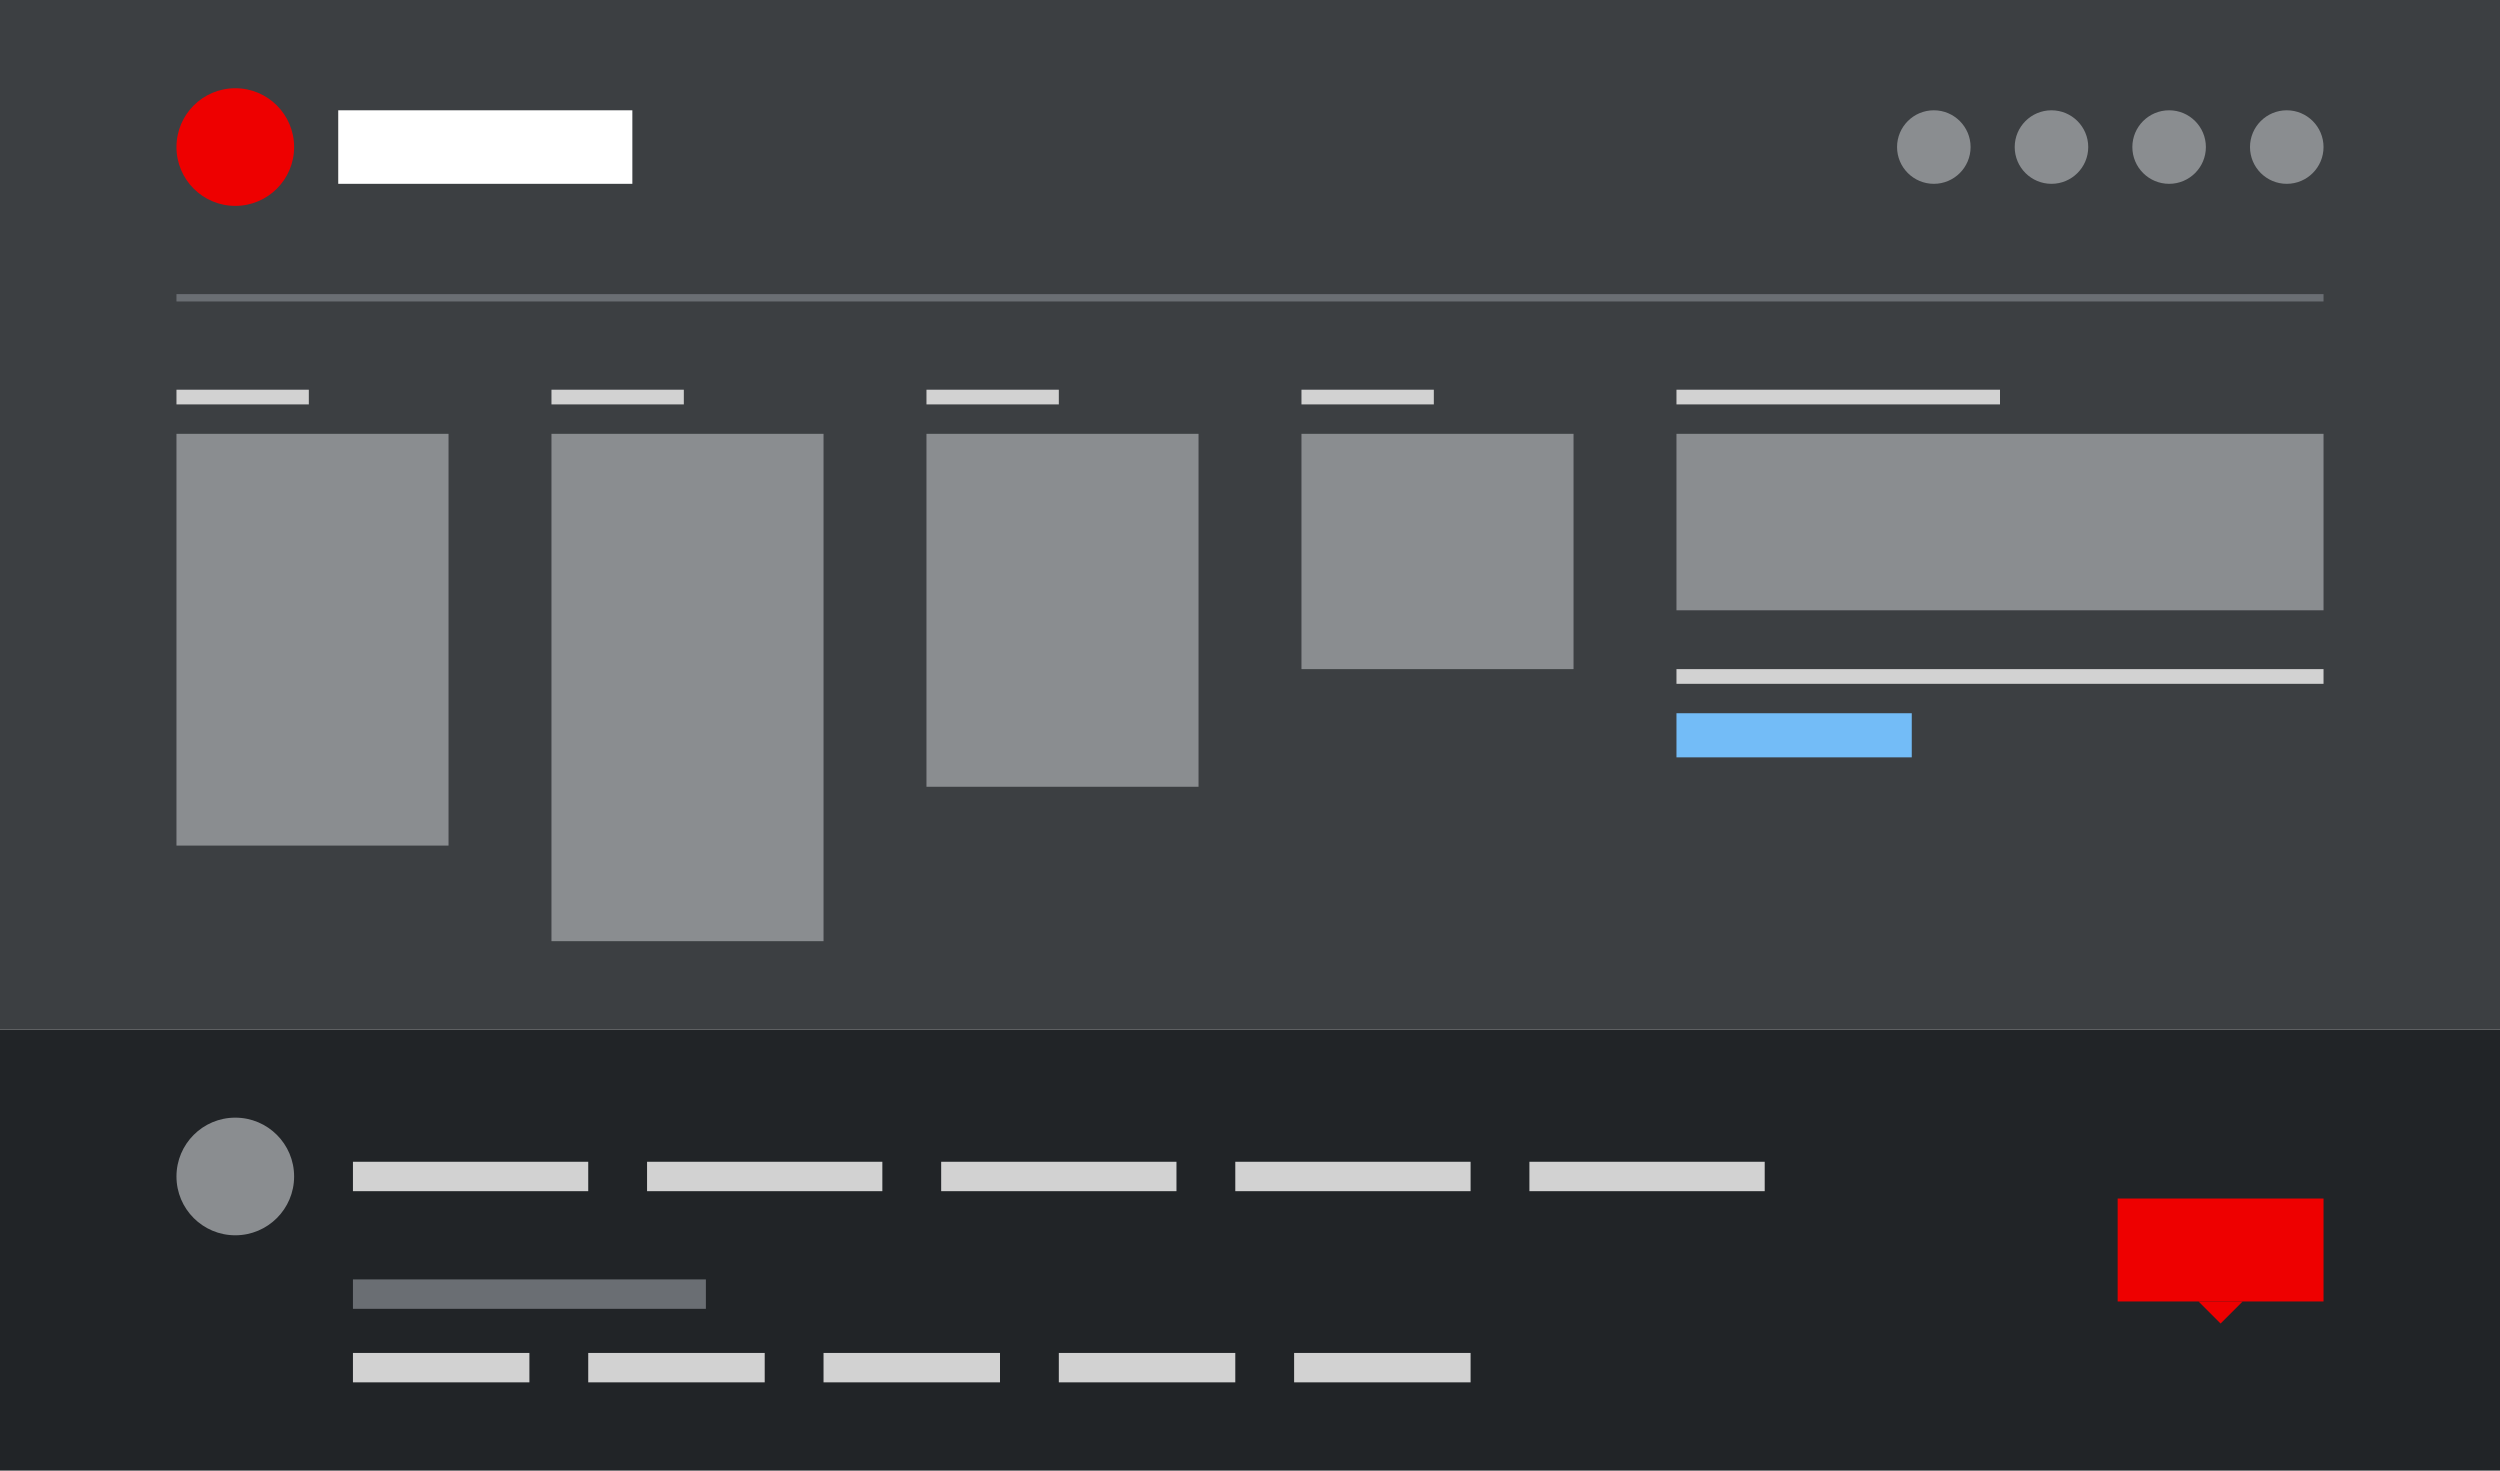
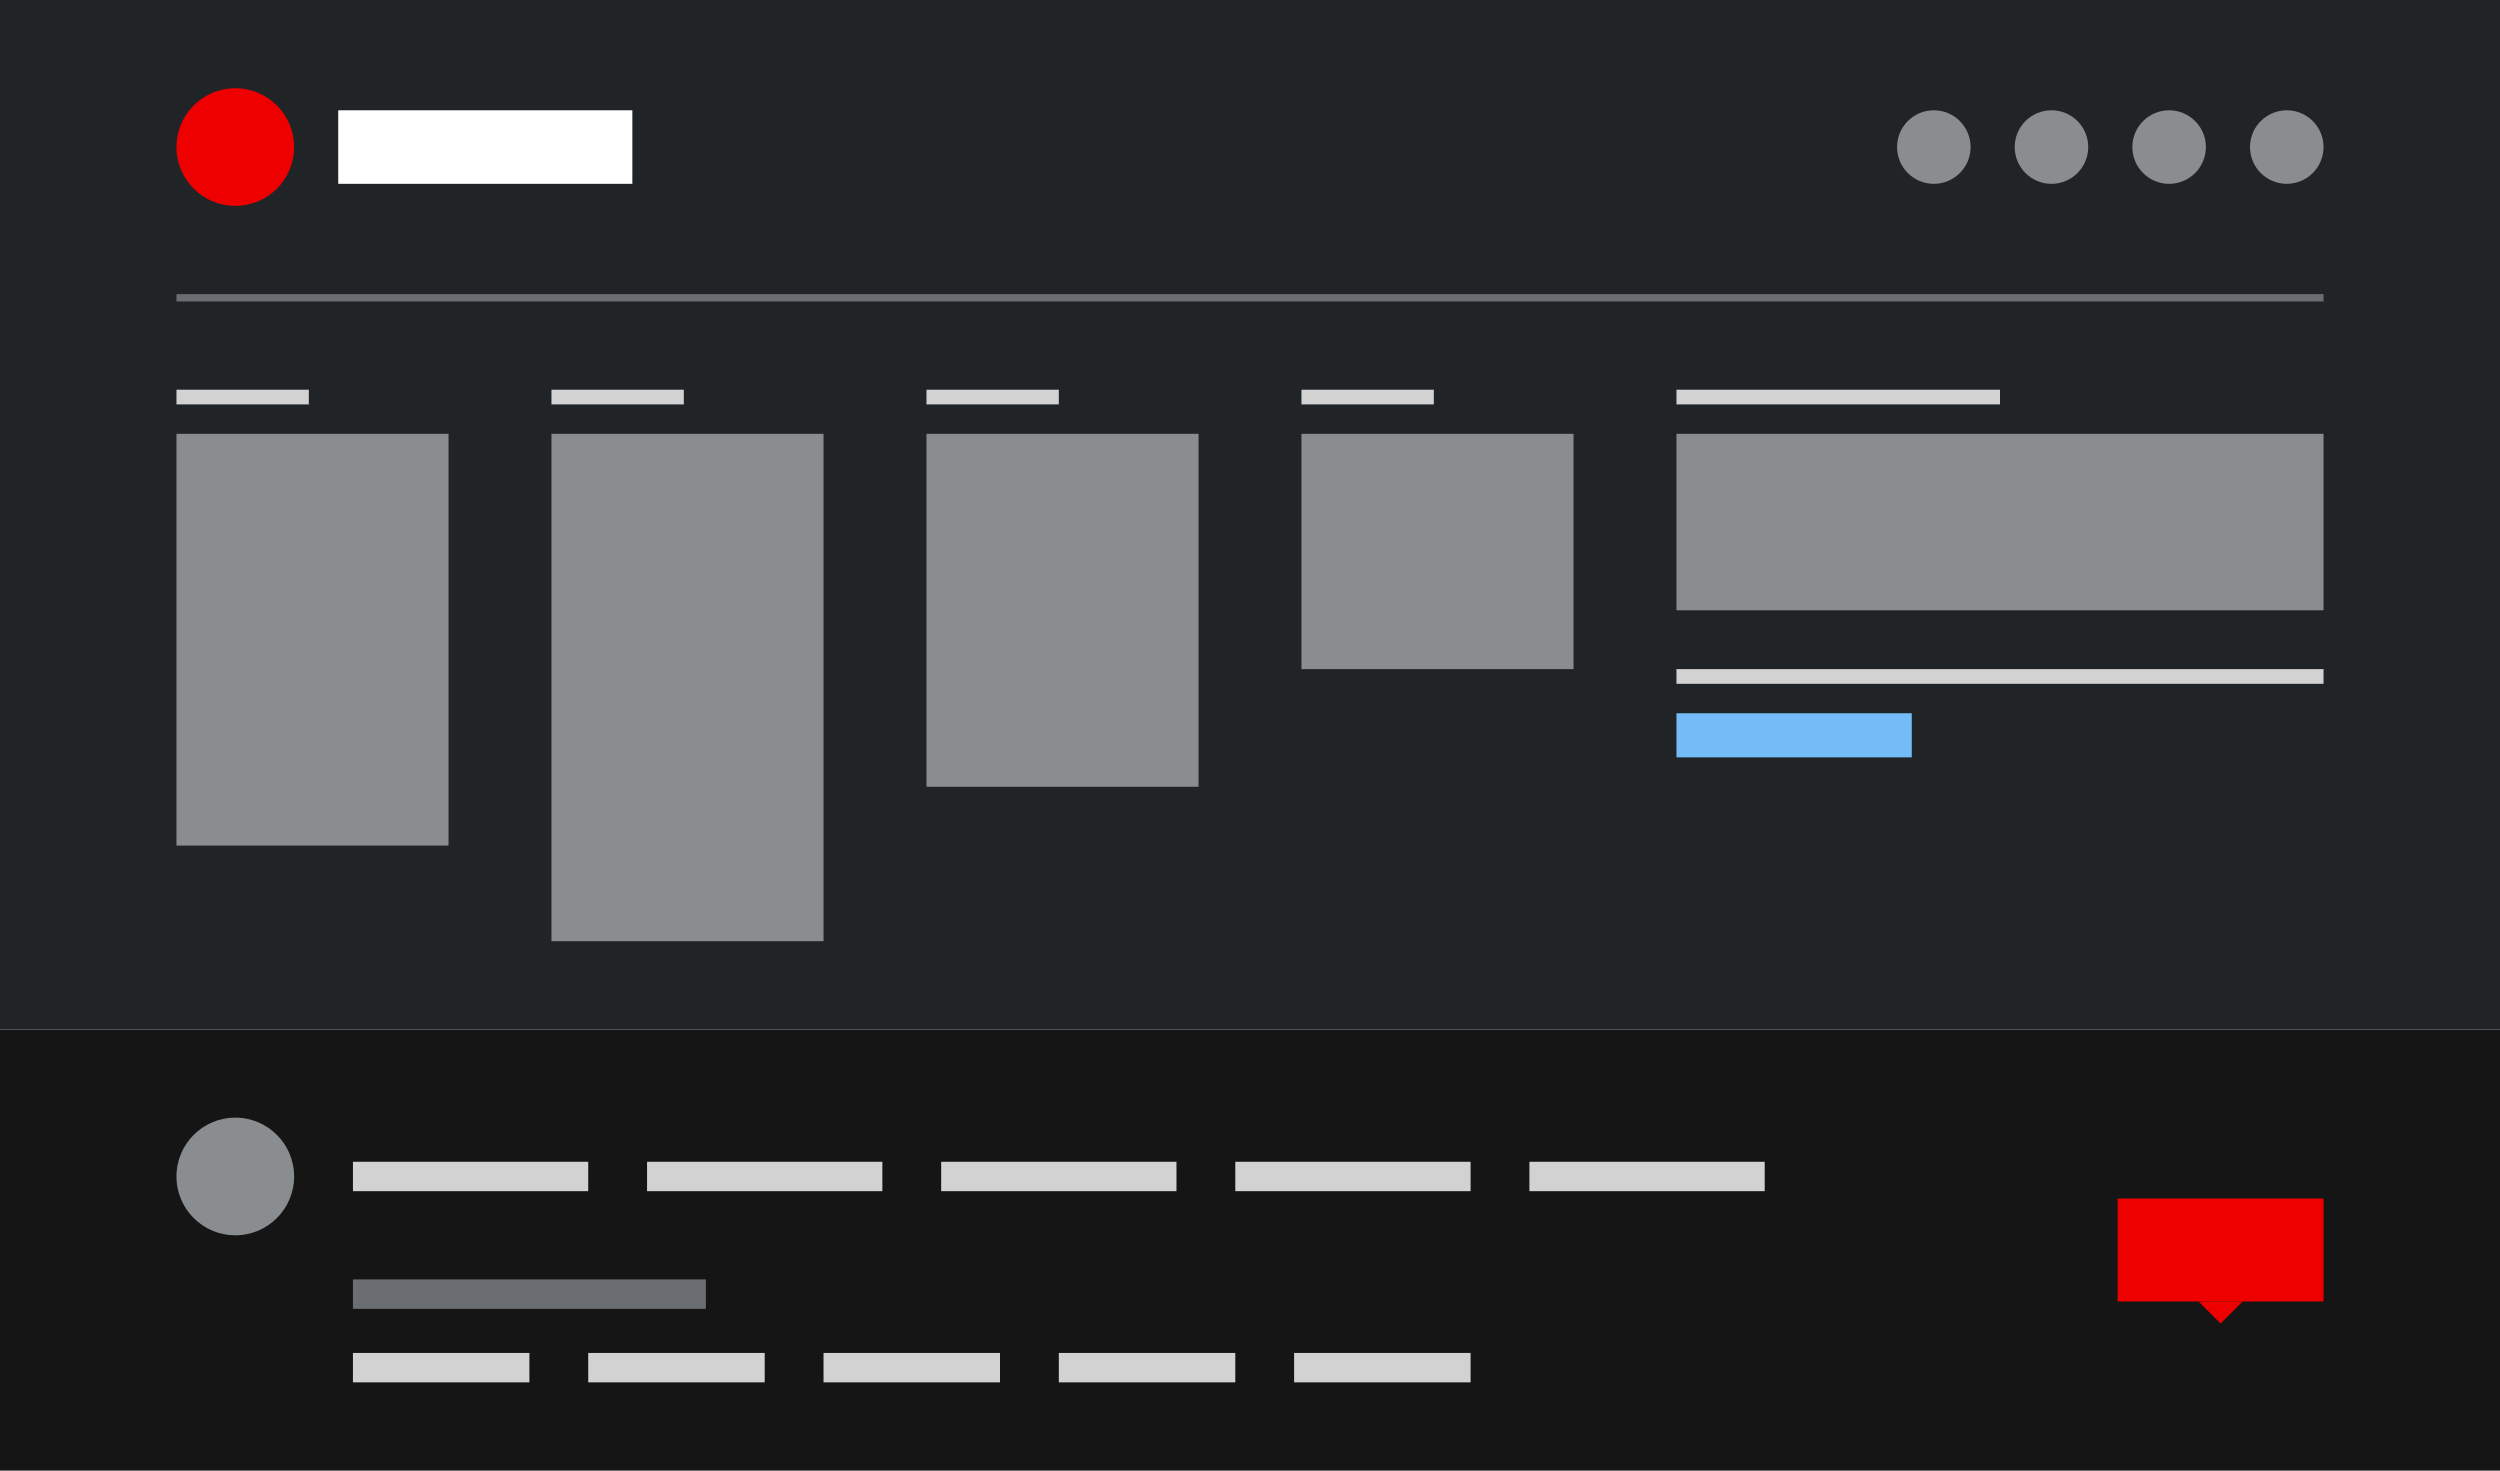
<svg xmlns="http://www.w3.org/2000/svg" width="340" height="200" viewBox="0 0 340 200">
  <g id="Footer" transform="translate(-424 -659)">
    <g id="Global">
-       <rect id="Rectangle" width="340" height="60" transform="translate(424 799)" fill="#212427" />
+       <rect id="Rectangle" width="340" height="60" transform="translate(424 799)" fill="#151515" />
      <g id="Summit_logo" data-name="Summit logo">
        <path id="Polygon" d="M3,0,6,3H0Z" transform="translate(729 839) rotate(180)" fill="#e00" />
        <rect id="Rectangle-2" data-name="Rectangle" width="28" height="14" transform="translate(712 822)" fill="#e00" />
      </g>
      <g id="Links" transform="translate(0 26)">
        <rect id="Rectangle-3" data-name="Rectangle" width="24" height="4" transform="translate(600 817)" fill="#d2d2d2" />
        <rect id="Rectangle-4" data-name="Rectangle" width="24" height="4" transform="translate(568 817)" fill="#d2d2d2" />
        <rect id="Rectangle-5" data-name="Rectangle" width="24" height="4" transform="translate(536 817)" fill="#d2d2d2" />
        <rect id="Rectangle-6" data-name="Rectangle" width="24" height="4" transform="translate(504 817)" fill="#d2d2d2" />
        <rect id="Rectangle-7" data-name="Rectangle" width="24" height="4" transform="translate(472 817)" fill="#d2d2d2" />
      </g>
      <rect id="Rectangle-8" data-name="Rectangle" width="48" height="4" transform="translate(472 833)" fill="#6a6e73" />
      <g id="Links-2" data-name="Links">
        <rect id="Rectangle-9" data-name="Rectangle" width="32" height="4" transform="translate(632 817)" fill="#d2d2d2" />
        <rect id="Rectangle-10" data-name="Rectangle" width="32" height="4" transform="translate(592 817)" fill="#d2d2d2" />
        <rect id="Rectangle-11" data-name="Rectangle" width="32" height="4" transform="translate(552 817)" fill="#d2d2d2" />
        <rect id="Rectangle-12" data-name="Rectangle" width="32" height="4" transform="translate(512 817)" fill="#d2d2d2" />
        <rect id="Rectangle-13" data-name="Rectangle" width="32" height="4" transform="translate(472 817)" fill="#d2d2d2" />
      </g>
      <circle id="Ellipse" cx="8" cy="8" r="8" transform="translate(448 811)" fill="#8a8d90" />
    </g>
    <g id="Modular">
-       <rect id="Rectangle-14" data-name="Rectangle" width="340" height="140" transform="translate(424 659)" fill="#3c3f42" />
+       <rect id="Rectangle-14" data-name="Rectangle" width="340" height="140" transform="translate(424 659)" fill="#212427" />
      <g id="Text_blocks" data-name="Text blocks">
        <rect id="Rectangle-15" data-name="Rectangle" width="32" height="6" transform="translate(652 756)" fill="#73bcf7" />
        <rect id="Rectangle-16" data-name="Rectangle" width="88" height="2" transform="translate(652 750)" fill="#d2d2d2" />
        <rect id="Rectangle-17" data-name="Rectangle" width="88" height="24" transform="translate(652 718)" fill="#8a8d90" />
        <rect id="Rectangle-18" data-name="Rectangle" width="44" height="2" transform="translate(652 712)" fill="#d2d2d2" />
        <rect id="Rectangle-19" data-name="Rectangle" width="37" height="32" transform="translate(601 718)" fill="#8a8d90" />
        <rect id="Rectangle-20" data-name="Rectangle" width="18" height="2" transform="translate(601 712)" fill="#d2d2d2" />
        <rect id="Rectangle-21" data-name="Rectangle" width="37" height="48" transform="translate(550 718)" fill="#8a8d90" />
        <rect id="Rectangle-22" data-name="Rectangle" width="18" height="2" transform="translate(550 712)" fill="#d2d2d2" />
        <rect id="Rectangle-23" data-name="Rectangle" width="37" height="69" transform="translate(499 718)" fill="#8a8d90" />
        <rect id="Rectangle-24" data-name="Rectangle" width="18" height="2" transform="translate(499 712)" fill="#d2d2d2" />
        <rect id="Rectangle-25" data-name="Rectangle" width="37" height="56" transform="translate(448 718)" fill="#8a8d90" />
        <rect id="Rectangle-26" data-name="Rectangle" width="18" height="2" transform="translate(448 712)" fill="#d2d2d2" />
      </g>
      <rect id="Rectangle-27" data-name="Rectangle" width="292" height="1" transform="translate(448 699)" fill="#6a6e73" />
      <g id="Social_media_icons" data-name="Social media icons" transform="translate(16 -4)">
        <circle id="Ellipse-2" data-name="Ellipse" cx="5" cy="5" r="5" transform="translate(714 678)" fill="#8a8d90" />
        <circle id="Ellipse-3" data-name="Ellipse" cx="5" cy="5" r="5" transform="translate(698 678)" fill="#8a8d90" />
        <circle id="Ellipse-4" data-name="Ellipse" cx="5" cy="5" r="5" transform="translate(682 678)" fill="#8a8d90" />
        <circle id="Ellipse-5" data-name="Ellipse" cx="5" cy="5" r="5" transform="translate(666 678)" fill="#8a8d90" />
      </g>
      <g id="Red_Hat_logo" data-name="Red Hat logo" transform="translate(-8 -4)">
        <rect id="Rectangle-28" data-name="Rectangle" width="40" height="10" transform="translate(478 678)" fill="#fff" />
        <circle id="Ellipse-6" data-name="Ellipse" cx="8" cy="8" r="8" transform="translate(456 675)" fill="#e00" />
      </g>
    </g>
  </g>
</svg>
